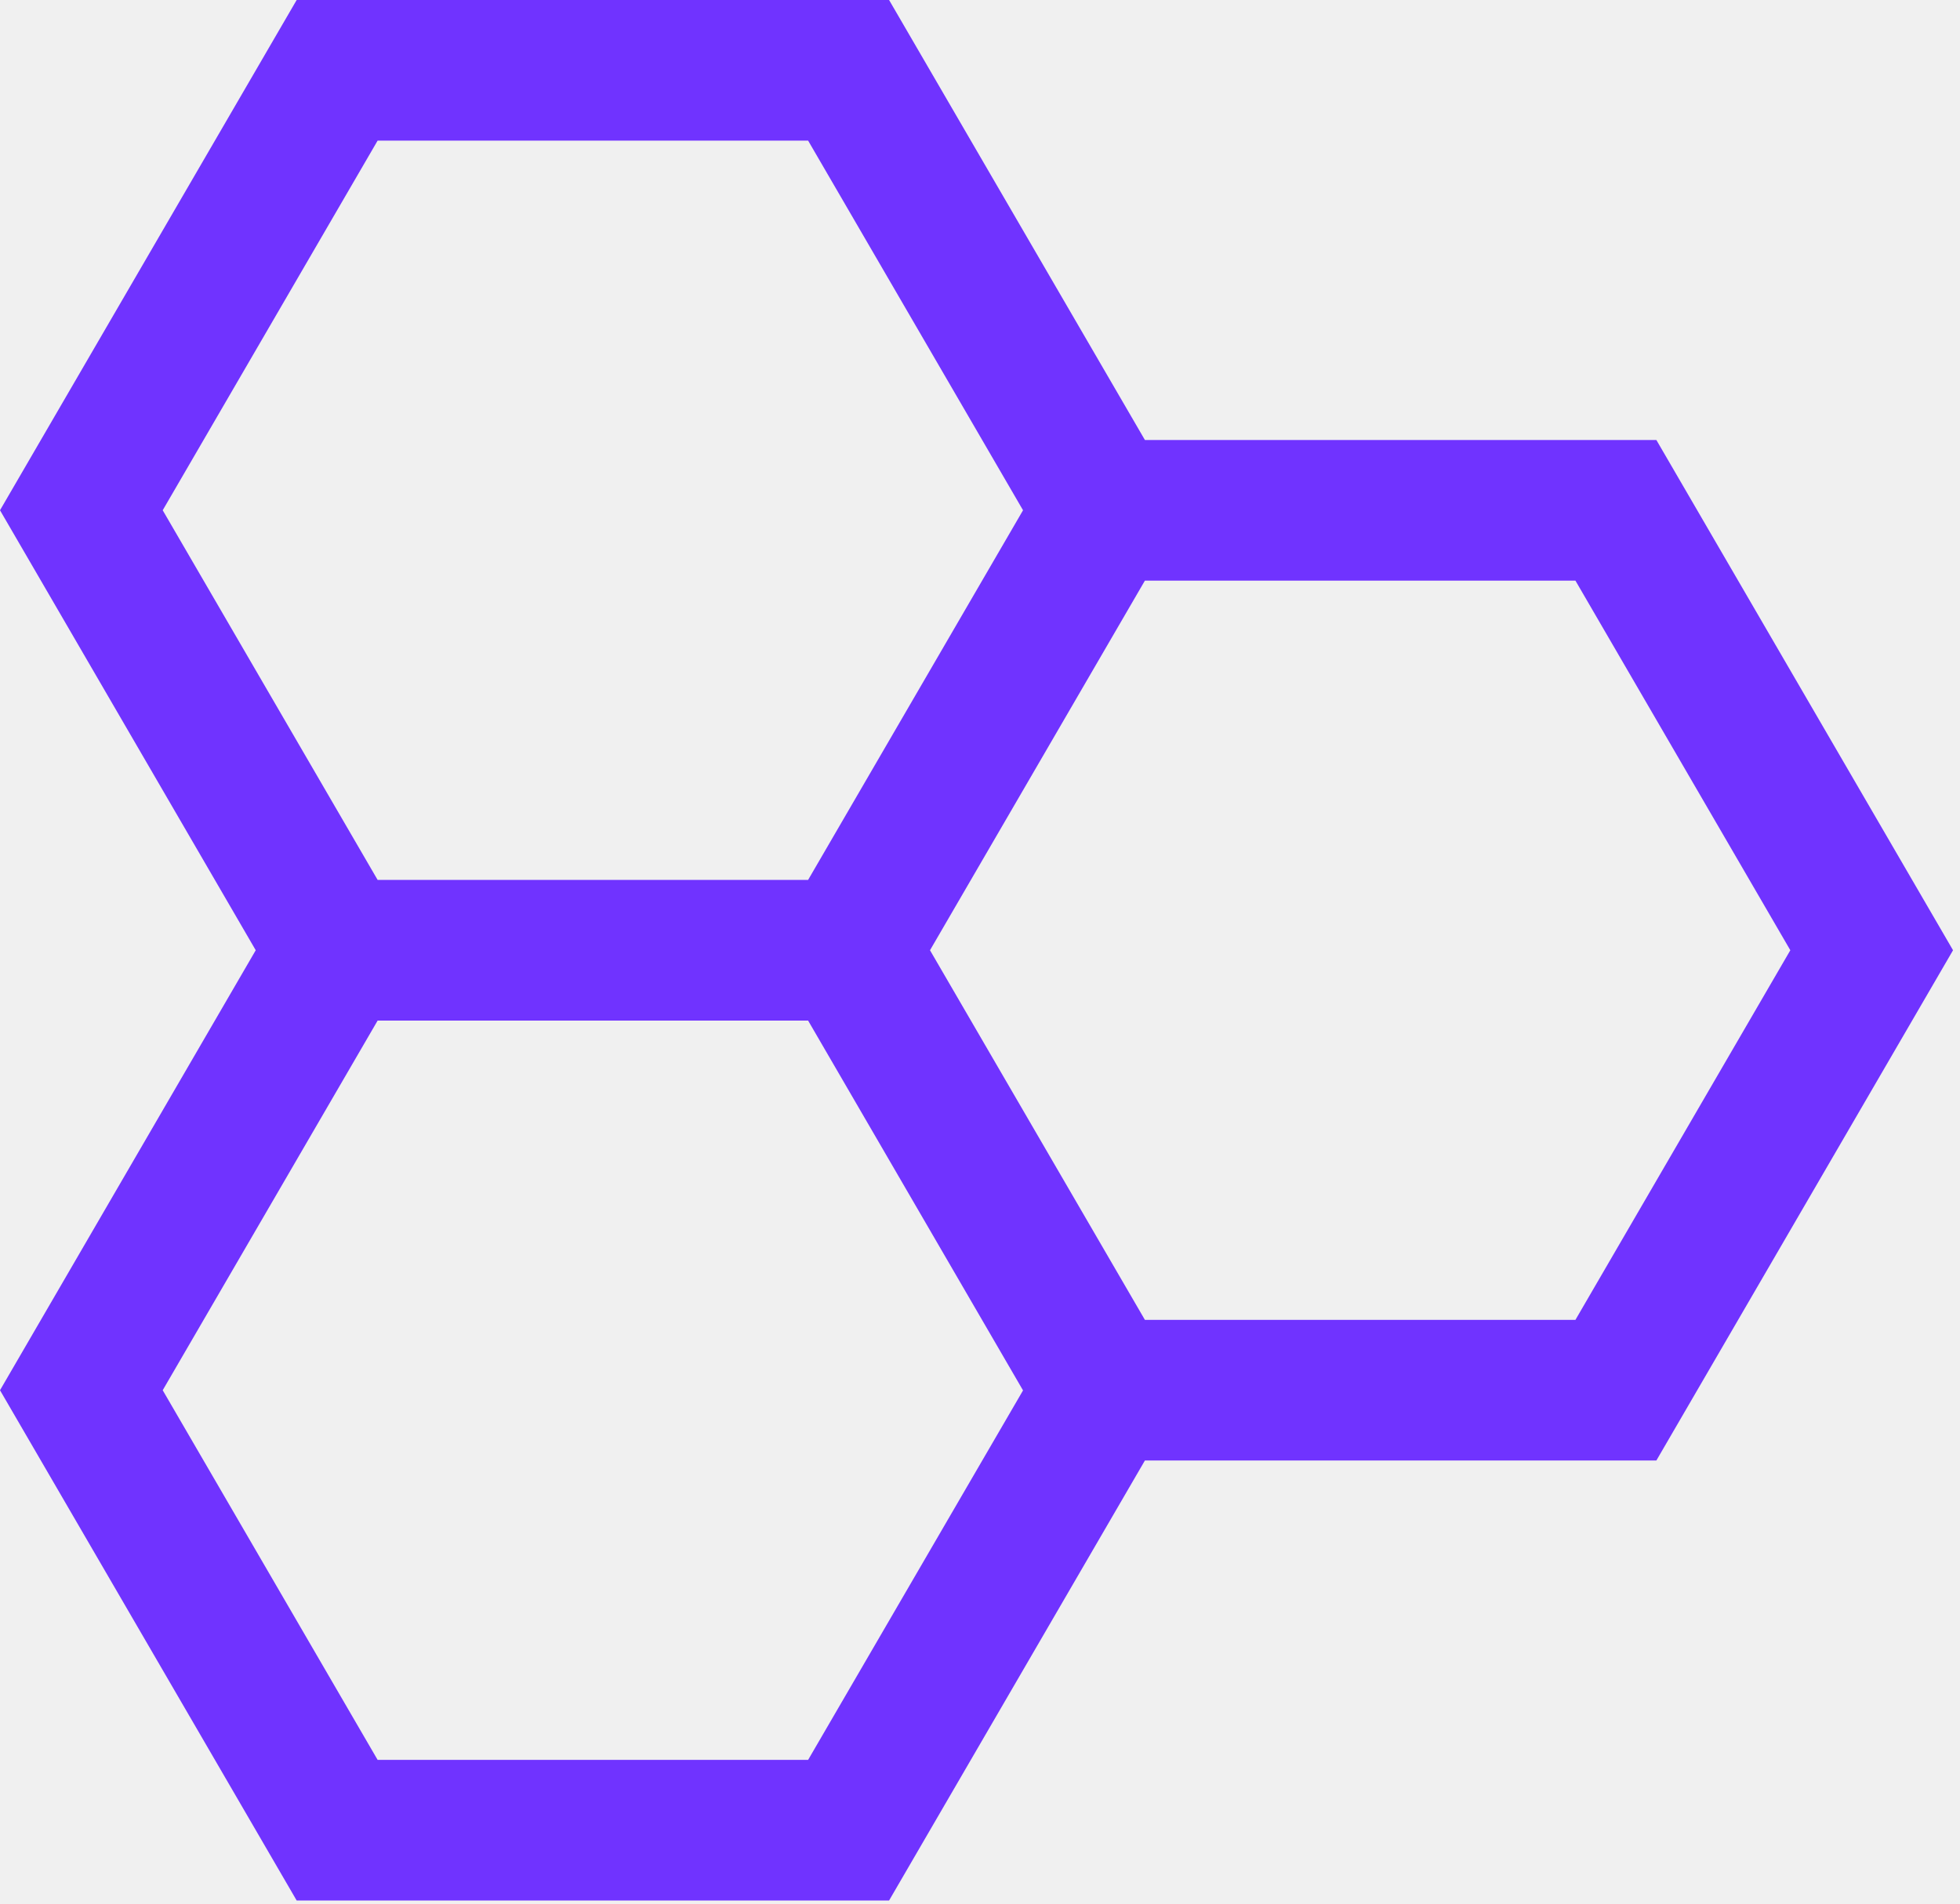
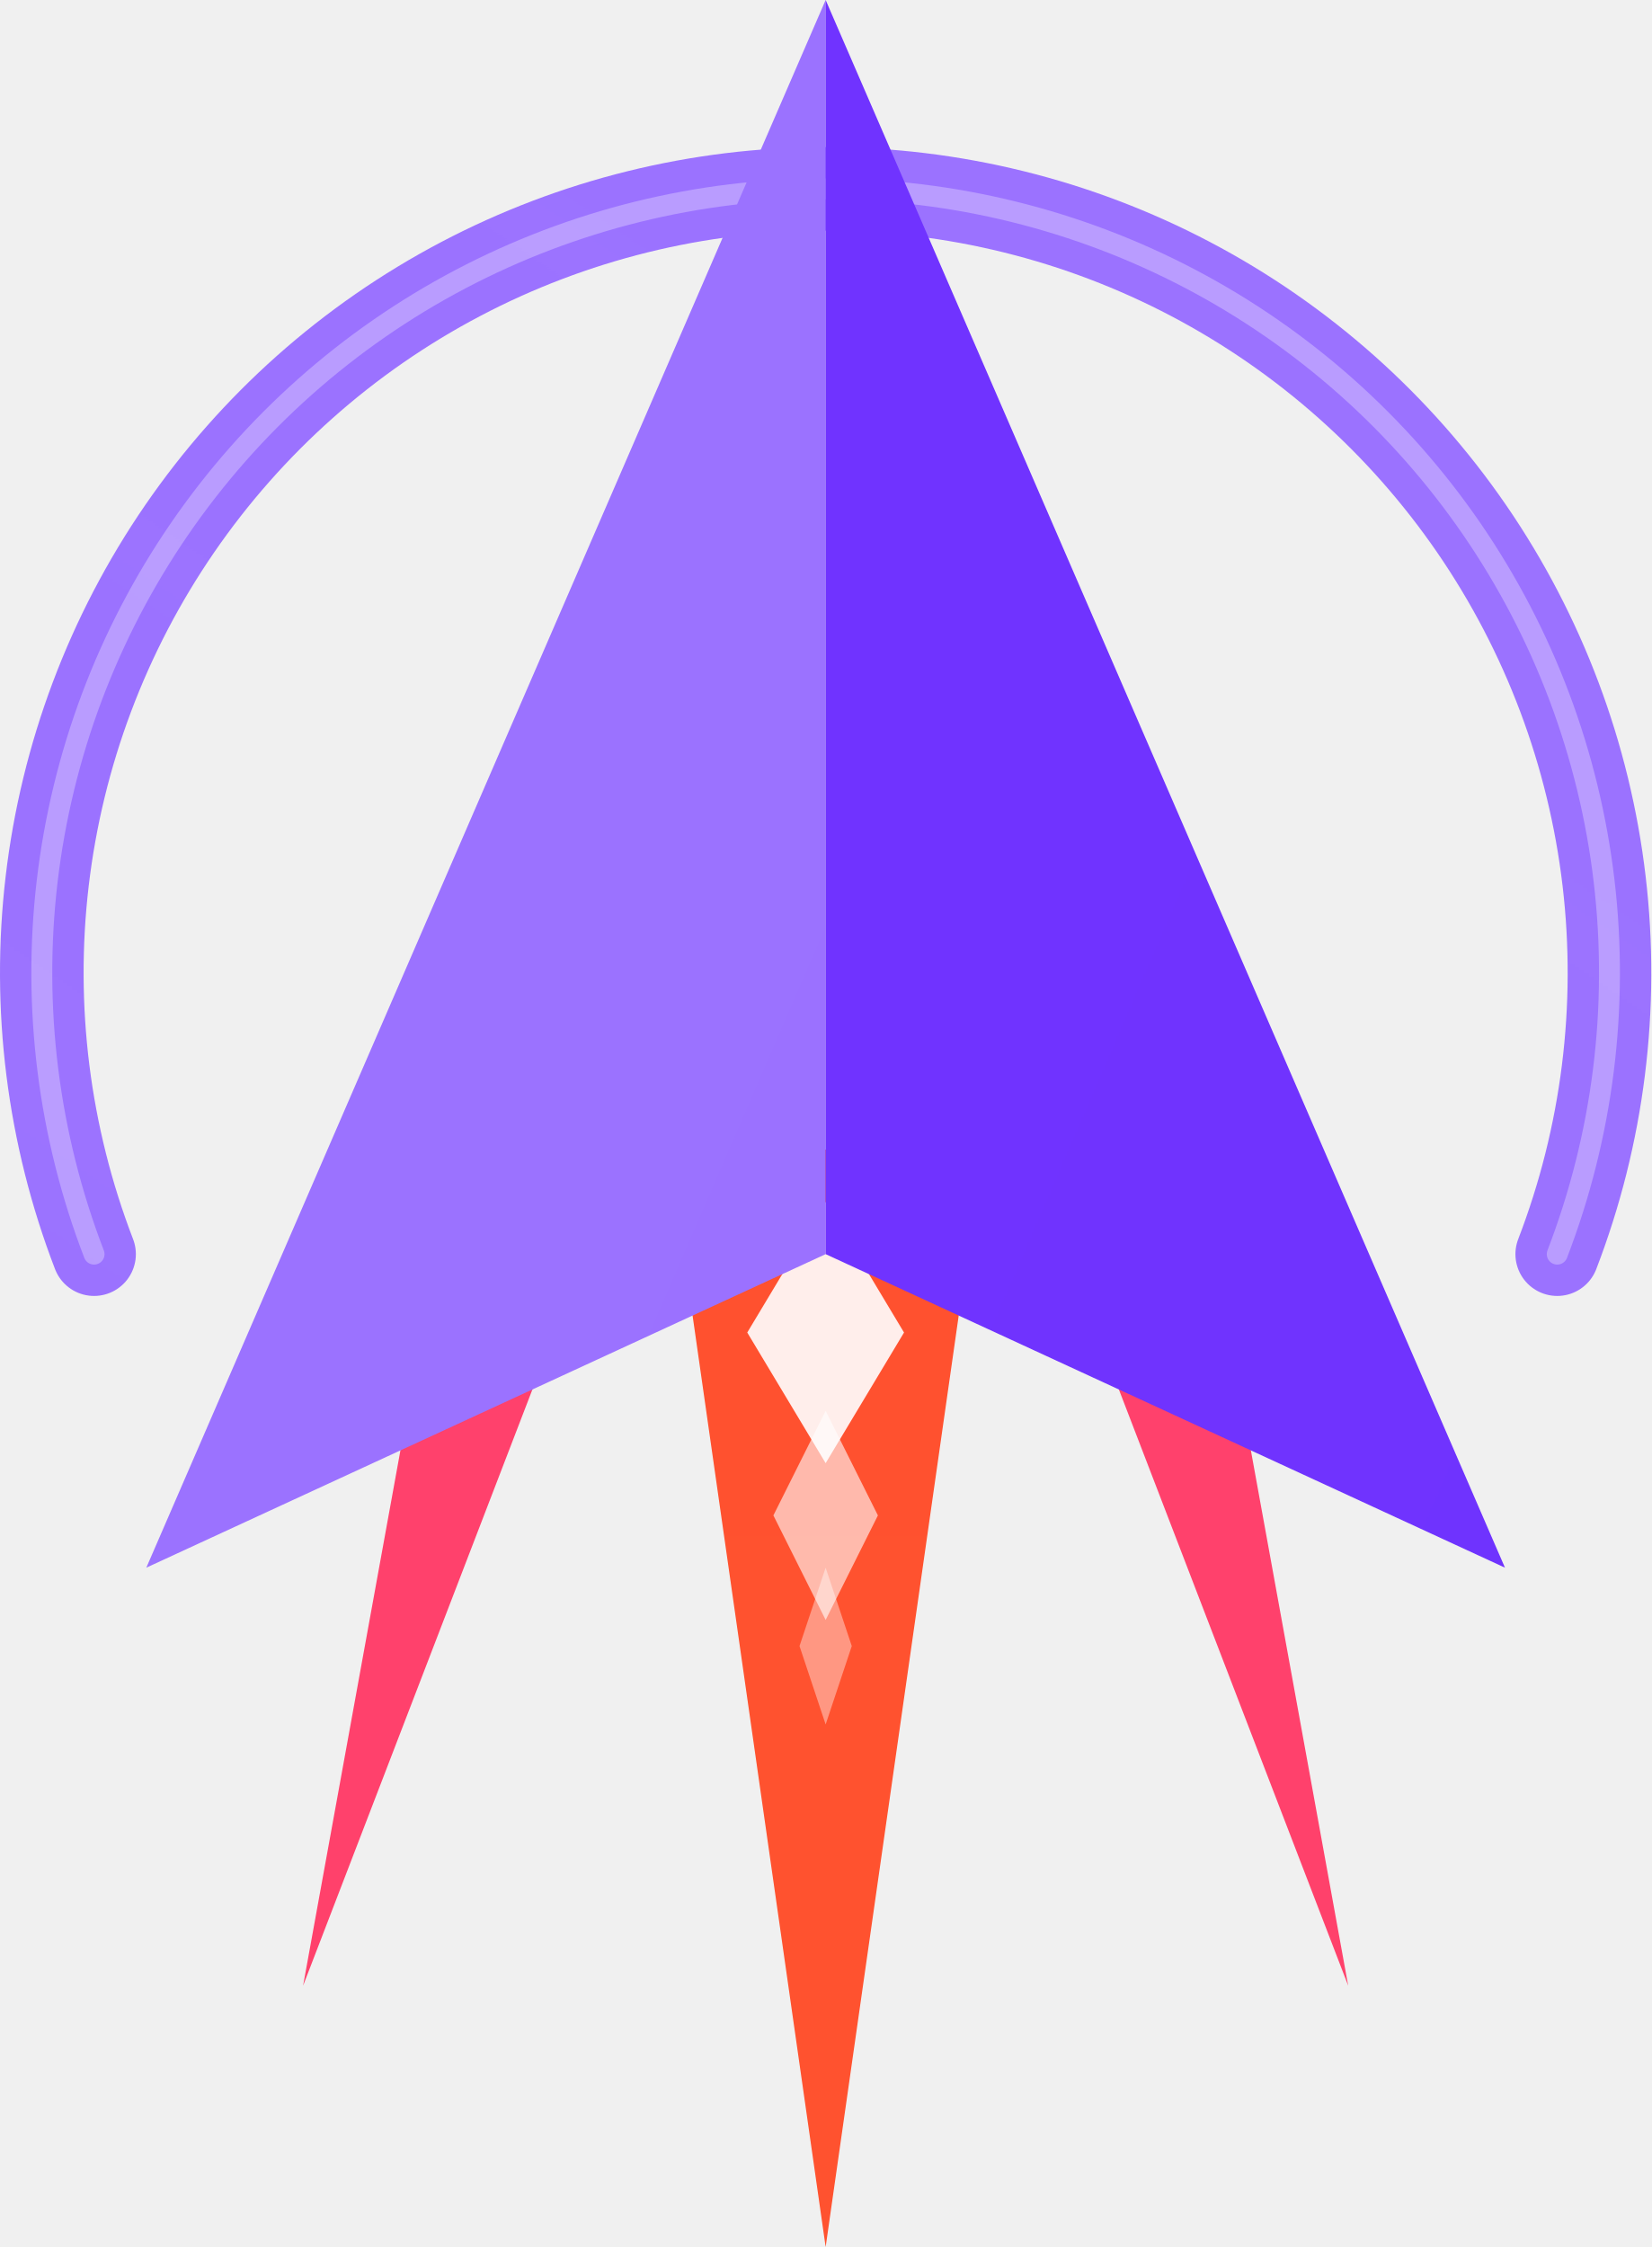
- <svg xmlns="http://www.w3.org/2000/svg" width="210" height="204" viewBox="0 0 210 204" fill="none">
-   <path d="M204.627 101.83L175.167 51.15H120.367L92.957 4H34.087L4.627 54.68L32.026 101.83L4.627 148.98L34.087 199.66H92.957L120.367 152.51H175.167L204.627 101.83ZM38.157 11.07H88.886L114.237 54.68L88.886 98.29H38.157L12.806 54.68L38.157 11.07ZM88.886 192.59H38.157L12.806 148.98L38.157 105.37H88.886L114.237 149L88.886 192.59ZM120.367 145.44L95.016 101.83L120.367 58.22H171.097L196.447 101.83L171.097 145.44H120.367Z" fill="#7033FF" stroke="#7033FF" stroke-width="8" />
+ <svg xmlns="http://www.w3.org/2000/svg" width="316" height="430" viewBox="0 0 316 430" fill="none">
+   <path d="M18 240C9.26 217.279 6.182 192.772 9.031 168.595C11.88 144.418 20.57 121.298 34.352 101.23C48.134 81.163 66.593 64.751 88.135 53.412C109.677 42.074 133.656 36.148 158 36.148C182.344 36.148 206.323 42.074 227.865 53.412C249.407 64.751 267.866 81.163 281.648 101.23C295.43 121.298 304.121 144.418 306.969 168.595C309.818 192.772 306.74 217.279 298 240" stroke="url(#paint0_linear_5_148)" stroke-width="16" stroke-linecap="round" />
+   <path opacity="0.3" d="M18 240C9.26 217.279 6.182 192.772 9.031 168.595C11.88 144.418 20.57 121.298 34.352 101.23C48.134 81.163 66.593 64.751 88.135 53.412C109.677 42.074 133.656 36.148 158 36.148C182.344 36.148 206.323 42.074 227.865 53.412C249.407 64.751 267.866 81.163 281.648 101.23C295.43 121.298 304.121 144.418 306.969 168.595C309.818 192.772 306.74 217.279 298 240" stroke="white" stroke-width="4" stroke-linecap="round" />
+   <path d="M78 270L108 250L58 380L78 270Z" fill="url(#paint1_linear_5_148)" />
+   <path d="M238 270L208 250L258 380L238 270Z" fill="url(#paint2_linear_5_148)" />
+   <path d="M128 220H188L158 430L128 220Z" fill="url(#paint3_linear_5_148)" />
+   <path opacity="0.9" d="M158 230L173 255L158 280L143 255L158 230Z" fill="white" />
+   <path opacity="0.6" d="M158 270L168 290L158 310L148 290L158 270Z" fill="white" />
+   <path opacity="0.4" d="M158 300L163 315L158 330L153 315L158 300Z" fill="white" />
+   <path d="M158 0L28 300L158 240V0Z" fill="url(#paint4_linear_5_148)" />
+   <path d="M158 0V240L288 300L158 0Z" fill="url(#paint5_linear_5_148)" />
+   <defs>
+     <linearGradient id="paint0_linear_5_148" x1="8" y1="20421.3" x2="18960.7" y2="-7470.57" gradientUnits="userSpaceOnUse">
+       <stop stop-color="#7033FF" stop-opacity="0.2" />
+       <stop offset="0.5" stop-color="#9B72FF" />
+       <stop offset="1" stop-color="#7033FF" stop-opacity="0.2" />
+     </linearGradient>
+     <linearGradient id="paint1_linear_5_148" x1="58" y1="250" x2="58" y2="13250" gradientUnits="userSpaceOnUse">
+       <stop stop-color="#FF416C" />
+       <stop offset="1" stop-color="#FF4B2B" />
+     </linearGradient>
+     <linearGradient id="paint2_linear_5_148" x1="208" y1="250" x2="208" y2="13250" gradientUnits="userSpaceOnUse">
+       <stop stop-color="#FF416C" />
+       <stop offset="1" stop-color="#FF4B2B" />
+     </linearGradient>
+     <linearGradient id="paint3_linear_5_148" x1="128" y1="220" x2="128" y2="21220" gradientUnits="userSpaceOnUse">
+       <stop stop-color="#FF512F" />
+       <stop offset="0.5" stop-color="#F09819" />
+       <stop offset="1" stop-color="#FFD200" />
+     </linearGradient>
+     <linearGradient id="paint4_linear_5_148" x1="28" y1="0" x2="21917.6" y2="9485.5" gradientUnits="userSpaceOnUse">
+       <stop stop-color="#9B72FF" />
+       <stop offset="1" stop-color="#7033FF" />
+     </linearGradient>
+     <linearGradient id="paint5_linear_5_148" x1="158" y1="0" x2="22047.6" y2="9485.5" gradientUnits="userSpaceOnUse">
+       <stop stop-color="#7033FF" />
+       <stop offset="1" stop-color="#3A0CA3" />
+     </linearGradient>
+   </defs>
</svg>
